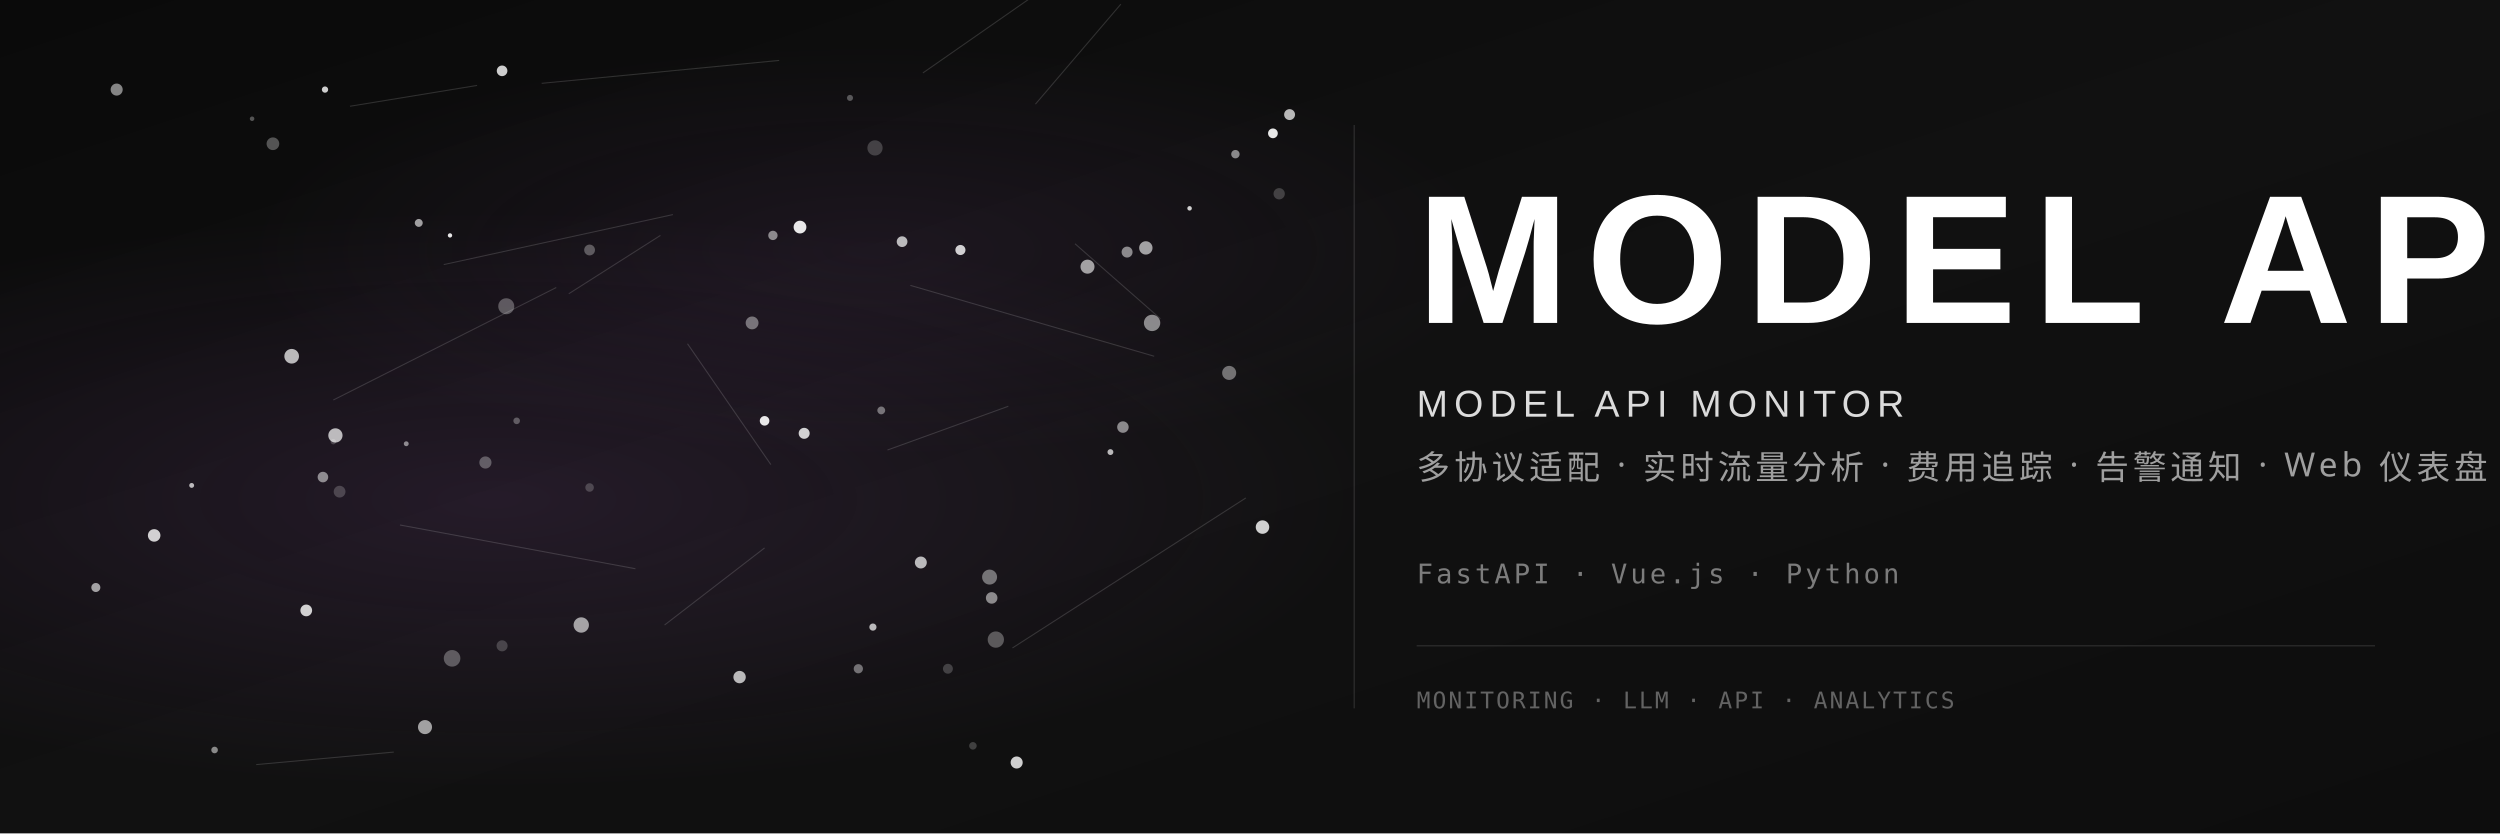
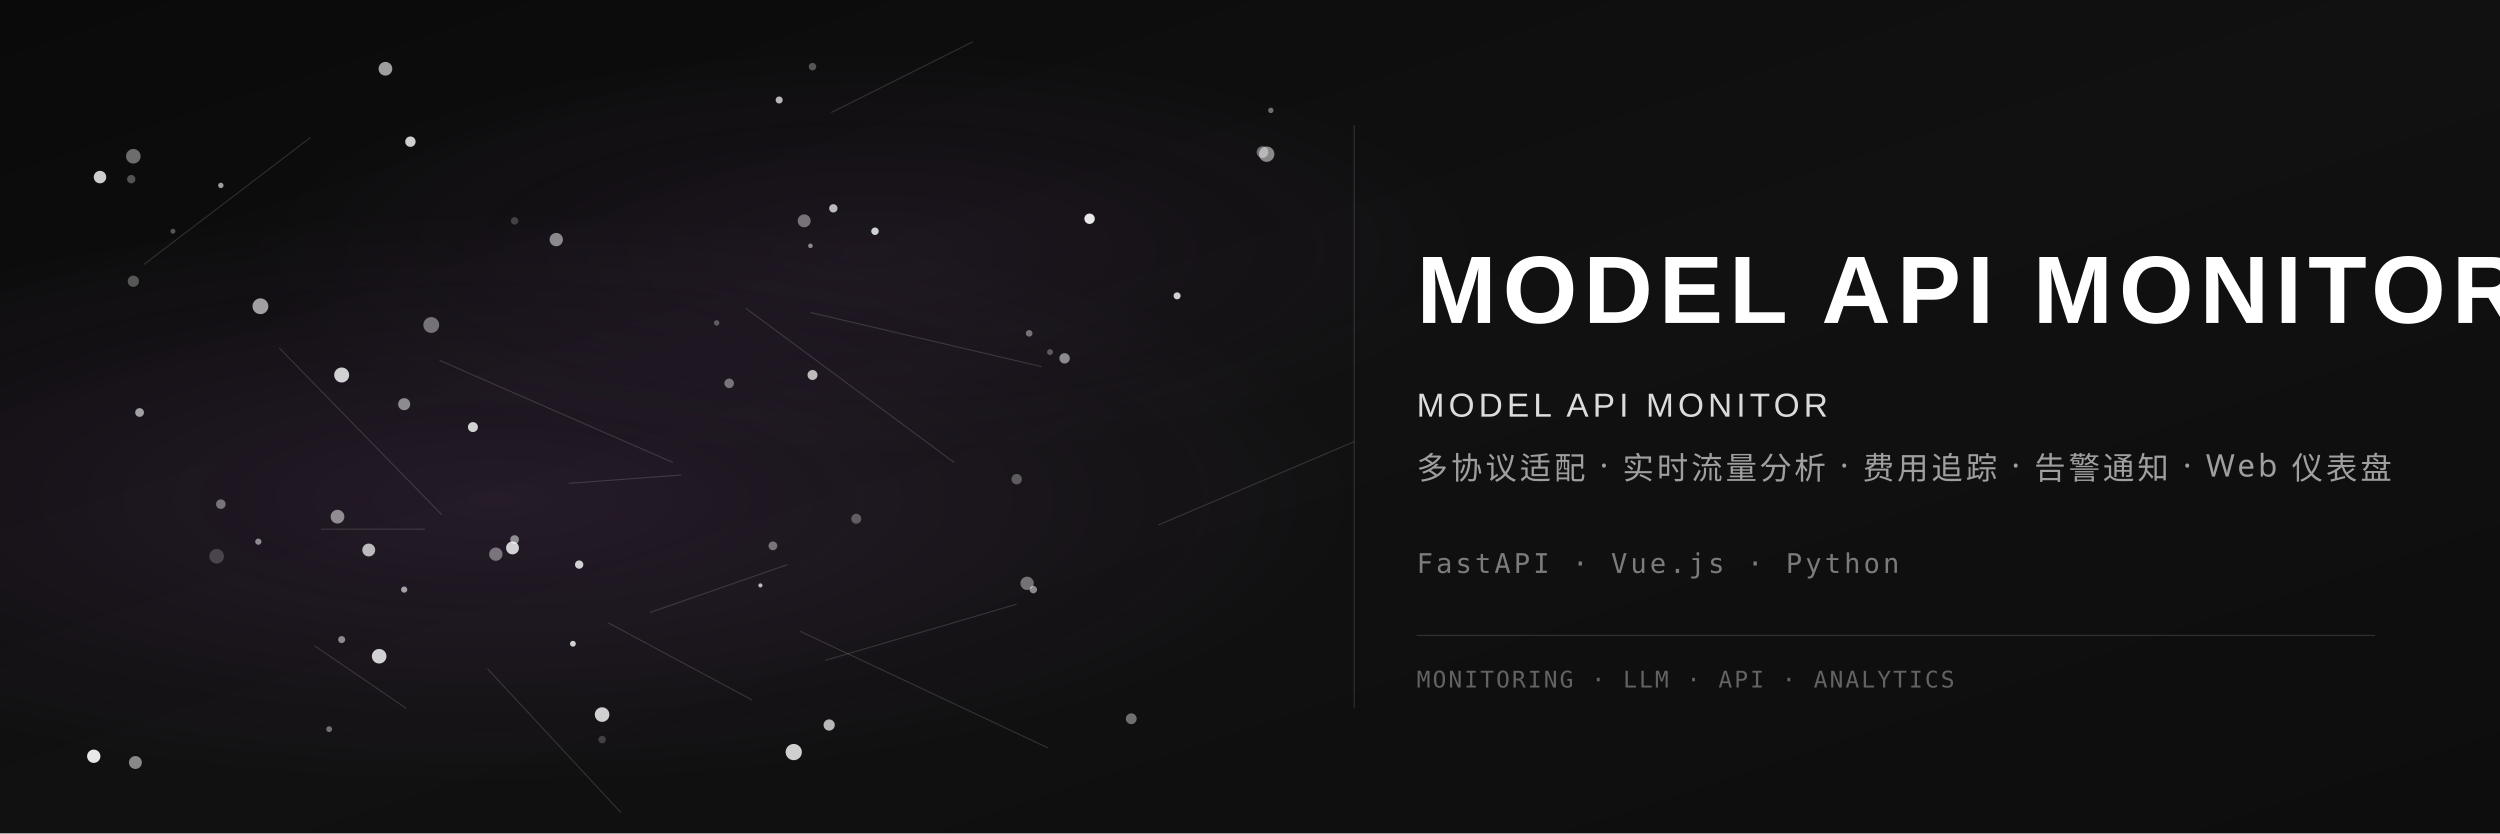
<svg xmlns="http://www.w3.org/2000/svg" viewBox="0 0 1200 400" width="1200" height="400">
  <defs>
    <linearGradient id="bg" x1="0%" y1="0%" x2="100%" y2="100%">
      <stop offset="0%" style="stop-color:#0a0a0a" />
      <stop offset="50%" style="stop-color:#111111" />
      <stop offset="100%" style="stop-color:#0d0d0d" />
    </linearGradient>
    <radialGradient id="glow1" cx="20%" cy="60%" r="35%">
      <stop offset="0%" style="stop-color:#9B59B6;stop-opacity:0.15" />
      <stop offset="100%" style="stop-color:#9B59B6;stop-opacity:0" />
    </radialGradient>
    <radialGradient id="glow2" cx="35%" cy="30%" r="25%">
      <stop offset="0%" style="stop-color:#9B59B6;stop-opacity:0.1" />
      <stop offset="100%" style="stop-color:#9B59B6;stop-opacity:0" />
    </radialGradient>
  </defs>
  <rect width="1200" height="400" fill="url(#bg)" />
  <rect width="1200" height="400" fill="url(#glow1)" />
  <rect width="1200" height="400" fill="url(#glow2)" />
-   <circle cx="74" cy="257" r="3.011" fill="white" opacity="0.8" />
-   <circle cx="467" cy="358" r="1.812" fill="white" opacity="0.2" />
-   <circle cx="92" cy="233" r="1.18" fill="white" opacity="0.7" />
-   <circle cx="140" cy="171" r="3.521" fill="white" opacity="0.7" />
-   <circle cx="217" cy="316" r="3.987" fill="white" opacity="0.3" />
-   <circle cx="121" cy="57" r="1.09" fill="white" opacity="0.3" />
-   <circle cx="233" cy="222" r="2.918" fill="white" opacity="0.3" />
-   <circle cx="412" cy="321" r="2.218" fill="white" opacity="0.4" />
-   <circle cx="248" cy="202" r="1.591" fill="white" opacity="0.3" />
-   <circle cx="478" cy="307" r="3.913" fill="white" opacity="0.3" />
-   <circle cx="386" cy="208" r="2.642" fill="white" opacity="0.8" />
-   <circle cx="355" cy="325" r="2.973" fill="white" opacity="0.7" />
-   <circle cx="156" cy="43" r="1.515" fill="white" opacity="0.8" />
-   <circle cx="442" cy="270" r="2.869" fill="white" opacity="0.7" />
-   <circle cx="533" cy="217" r="1.415" fill="white" opacity="0.7" />
-   <circle cx="283" cy="120" r="2.597" fill="white" opacity="0.3" />
-   <circle cx="367" cy="202" r="2.302" fill="white" opacity="0.9" />
-   <circle cx="131" cy="69" r="3.045" fill="white" opacity="0.3" />
-   <circle cx="522" cy="128" r="3.368" fill="white" opacity="0.6" />
-   <circle cx="619" cy="55" r="2.622" fill="white" opacity="0.7" />
-   <circle cx="243" cy="147" r="3.846" fill="white" opacity="0.3" />
-   <circle cx="488" cy="366" r="2.897" fill="white" opacity="0.8" />
-   <circle cx="611" cy="64" r="2.338" fill="white" opacity="0.9" />
-   <circle cx="46" cy="282" r="2.168" fill="white" opacity="0.6" />
-   <circle cx="455" cy="321" r="2.376" fill="white" opacity="0.2" />
-   <circle cx="461" cy="120" r="2.426" fill="white" opacity="0.8" />
-   <circle cx="201" cy="107" r="1.903" fill="white" opacity="0.6" />
-   <circle cx="420" cy="71" r="3.664" fill="white" opacity="0.2" />
-   <circle cx="56" cy="43" r="2.893" fill="white" opacity="0.5" />
-   <circle cx="553" cy="155" r="3.932" fill="white" opacity="0.5" />
-   <circle cx="571" cy="100" r="1.089" fill="white" opacity="0.8" />
-   <circle cx="541" cy="121" r="2.632" fill="white" opacity="0.5" />
-   <circle cx="590" cy="179" r="3.377" fill="white" opacity="0.4" />
-   <circle cx="155" cy="229" r="2.534" fill="white" opacity="0.5" />
-   <circle cx="103" cy="360" r="1.59" fill="white" opacity="0.5" />
-   <circle cx="423" cy="197" r="1.876" fill="white" opacity="0.4" />
-   <circle cx="216" cy="113" r="1.046" fill="white" opacity="0.9" />
-   <circle cx="195" cy="213" r="1.176" fill="white" opacity="0.5" />
-   <circle cx="475" cy="277" r="3.597" fill="white" opacity="0.4" />
-   <circle cx="614" cy="93" r="2.713" fill="white" opacity="0.2" />
-   <circle cx="550" cy="119" r="3.211" fill="white" opacity="0.6" />
-   <circle cx="384" cy="109" r="3.067" fill="white" opacity="0.9" />
-   <circle cx="476" cy="287" r="2.775" fill="white" opacity="0.5" />
-   <circle cx="371" cy="113" r="2.238" fill="white" opacity="0.5" />
-   <circle cx="160" cy="212" r="1.307" fill="white" opacity="0.2" />
-   <circle cx="241" cy="34" r="2.548" fill="white" opacity="0.8" />
-   <circle cx="161" cy="209" r="3.421" fill="white" opacity="0.7" />
-   <circle cx="408" cy="47" r="1.461" fill="white" opacity="0.3" />
-   <circle cx="433" cy="116" r="2.573" fill="white" opacity="0.7" />
-   <circle cx="204" cy="349" r="3.378" fill="white" opacity="0.6" />
-   <circle cx="279" cy="300" r="3.69" fill="white" opacity="0.6" />
-   <circle cx="593" cy="74" r="2.017" fill="white" opacity="0.5" />
-   <circle cx="419" cy="301" r="1.732" fill="white" opacity="0.7" />
-   <circle cx="539" cy="205" r="2.76" fill="white" opacity="0.5" />
-   <circle cx="241" cy="310" r="2.653" fill="white" opacity="0.2" />
-   <circle cx="283" cy="234" r="2.046" fill="white" opacity="0.2" />
-   <circle cx="147" cy="293" r="2.816" fill="white" opacity="0.8" />
-   <circle cx="163" cy="236" r="2.827" fill="white" opacity="0.2" />
-   <circle cx="606" cy="253" r="3.242" fill="white" opacity="0.8" />
-   <circle cx="361" cy="155" r="3.088" fill="white" opacity="0.4" />
-   <line x1="437" y1="137" x2="554" y2="171" stroke="white" stroke-width="0.5" opacity="0.15" />
-   <line x1="330" y1="165" x2="370" y2="223" stroke="white" stroke-width="0.5" opacity="0.15" />
-   <line x1="497" y1="50" x2="538" y2="2" stroke="white" stroke-width="0.5" opacity="0.15" />
-   <line x1="260" y1="40" x2="374" y2="29" stroke="white" stroke-width="0.5" opacity="0.15" />
-   <line x1="123" y1="367" x2="189" y2="361" stroke="white" stroke-width="0.5" opacity="0.15" />
-   <line x1="443" y1="35" x2="499" y2="-4" stroke="white" stroke-width="0.5" opacity="0.15" />
-   <line x1="486" y1="311" x2="598" y2="239" stroke="white" stroke-width="0.5" opacity="0.15" />
-   <line x1="160" y1="192" x2="267" y2="138" stroke="white" stroke-width="0.5" opacity="0.15" />
-   <line x1="426" y1="216" x2="484" y2="195" stroke="white" stroke-width="0.5" opacity="0.15" />
-   <line x1="192" y1="252" x2="305" y2="273" stroke="white" stroke-width="0.5" opacity="0.15" />
-   <line x1="273" y1="141" x2="317" y2="113" stroke="white" stroke-width="0.5" opacity="0.15" />
-   <line x1="213" y1="127" x2="323" y2="103" stroke="white" stroke-width="0.5" opacity="0.15" />
-   <line x1="168" y1="51" x2="229" y2="41" stroke="white" stroke-width="0.5" opacity="0.15" />
-   <line x1="516" y1="117" x2="557" y2="153" stroke="white" stroke-width="0.5" opacity="0.15" />
-   <line x1="319" y1="300" x2="367" y2="263" stroke="white" stroke-width="0.5" opacity="0.15" />
+   <circle cx="197" cy="68" r="2.5" fill="white" opacity="0.8" />
+   <circle cx="511" cy="172" r="2.5" fill="white" opacity="0.5" />
+   <circle cx="194" cy="194" r="2.9" fill="white" opacity="0.5" />
+   <circle cx="494" cy="160" r="1.6" fill="white" opacity="0.4" />
+   <circle cx="504" cy="169" r="1.4" fill="white" opacity="0.3" />
+   <circle cx="400" cy="100" r="2.0" fill="white" opacity="0.7" />
+   <circle cx="194" cy="283" r="1.5" fill="white" opacity="0.6" />
+   <circle cx="344" cy="155" r="1.3" fill="white" opacity="0.3" />
+   <circle cx="278" cy="271" r="2.0" fill="white" opacity="0.8" />
+   <circle cx="247" cy="106" r="1.8" fill="white" opacity="0.2" />
+   <circle cx="488" cy="230" r="2.5" fill="white" opacity="0.3" />
+   <circle cx="106" cy="242" r="2.3" fill="white" opacity="0.4" />
+   <circle cx="182" cy="315" r="3.5" fill="white" opacity="0.8" />
+   <circle cx="275" cy="309" r="1.4" fill="white" opacity="0.8" />
+   <circle cx="606" cy="73" r="2.8" fill="white" opacity="0.4" />
+   <circle cx="420" cy="111" r="1.8" fill="white" opacity="0.8" />
+   <circle cx="411" cy="249" r="2.4" fill="white" opacity="0.3" />
+   <circle cx="247" cy="259" r="2.1" fill="white" opacity="0.5" />
+   <circle cx="238" cy="266" r="3.2" fill="white" opacity="0.4" />
+   <circle cx="67" cy="198" r="2.1" fill="white" opacity="0.6" />
+   <circle cx="106" cy="89" r="1.3" fill="white" opacity="0.6" />
+   <circle cx="64" cy="75" r="3.5" fill="white" opacity="0.4" />
+   <circle cx="164" cy="307" r="1.7" fill="white" opacity="0.5" />
+   <circle cx="350" cy="184" r="2.3" fill="white" opacity="0.4" />
+   <circle cx="158" cy="350" r="1.4" fill="white" opacity="0.4" />
+   <circle cx="65" cy="366" r="3.1" fill="white" opacity="0.5" />
+   <circle cx="398" cy="348" r="2.7" fill="white" opacity="0.7" />
+   <circle cx="289" cy="343" r="3.5" fill="white" opacity="0.8" />
+   <circle cx="164" cy="180" r="3.6" fill="white" opacity="0.8" />
+   <circle cx="371" cy="262" r="2.1" fill="white" opacity="0.4" />
+   <circle cx="63" cy="86" r="2.0" fill="white" opacity="0.3" />
+   <circle cx="289" cy="355" r="1.8" fill="white" opacity="0.2" />
+   <circle cx="496" cy="283" r="1.8" fill="white" opacity="0.5" />
+   <circle cx="185" cy="33" r="3.3" fill="white" opacity="0.6" />
+   <circle cx="45" cy="363" r="3.2" fill="white" opacity="0.9" />
+   <circle cx="48" cy="85" r="3.0" fill="white" opacity="0.8" />
+   <circle cx="124" cy="260" r="1.5" fill="white" opacity="0.5" />
+   <circle cx="207" cy="156" r="3.8" fill="white" opacity="0.4" />
+   <circle cx="64" cy="135" r="2.7" fill="white" opacity="0.3" />
+   <circle cx="610" cy="53" r="1.3" fill="white" opacity="0.4" />
+   <circle cx="365" cy="281" r="1.0" fill="white" opacity="0.7" />
+   <circle cx="608" cy="74" r="3.7" fill="white" opacity="0.5" />
+   <circle cx="83" cy="111" r="1.2" fill="white" opacity="0.3" />
+   <circle cx="381" cy="361" r="3.9" fill="white" opacity="0.8" />
+   <circle cx="246" cy="263" r="3.1" fill="white" opacity="0.8" />
+   <circle cx="162" cy="248" r="3.3" fill="white" opacity="0.5" />
+   <circle cx="389" cy="118" r="1.1" fill="white" opacity="0.5" />
+   <circle cx="386" cy="106" r="3.1" fill="white" opacity="0.4" />
+   <circle cx="390" cy="180" r="2.4" fill="white" opacity="0.7" />
+   <circle cx="267" cy="115" r="3.2" fill="white" opacity="0.5" />
+   <circle cx="565" cy="142" r="1.7" fill="white" opacity="0.8" />
+   <circle cx="543" cy="345" r="2.6" fill="white" opacity="0.4" />
+   <circle cx="227" cy="205" r="2.4" fill="white" opacity="0.8" />
+   <circle cx="374" cy="48" r="1.7" fill="white" opacity="0.7" />
+   <circle cx="523" cy="105" r="2.5" fill="white" opacity="0.9" />
+   <circle cx="125" cy="147" r="3.8" fill="white" opacity="0.6" />
+   <circle cx="177" cy="264" r="3.1" fill="white" opacity="0.7" />
+   <circle cx="104" cy="267" r="3.5" fill="white" opacity="0.2" />
+   <circle cx="390" cy="32" r="1.8" fill="white" opacity="0.3" />
+   <circle cx="493" cy="280" r="3.2" fill="white" opacity="0.4" />
+   <line x1="556" y1="252" x2="650" y2="212" stroke="white" stroke-width="0.5" opacity="0.15" />
+   <line x1="358" y1="148" x2="458" y2="222" stroke="white" stroke-width="0.5" opacity="0.15" />
+   <line x1="69" y1="127" x2="149" y2="66" stroke="white" stroke-width="0.5" opacity="0.15" />
+   <line x1="134" y1="167" x2="212" y2="247" stroke="white" stroke-width="0.5" opacity="0.15" />
+   <line x1="399" y1="54" x2="467" y2="20" stroke="white" stroke-width="0.5" opacity="0.15" />
+   <line x1="384" y1="303" x2="503" y2="359" stroke="white" stroke-width="0.5" opacity="0.15" />
+   <line x1="292" y1="299" x2="361" y2="336" stroke="white" stroke-width="0.5" opacity="0.15" />
+   <line x1="396" y1="317" x2="488" y2="290" stroke="white" stroke-width="0.5" opacity="0.15" />
+   <line x1="211" y1="173" x2="323" y2="222" stroke="white" stroke-width="0.5" opacity="0.15" />
+   <line x1="389" y1="150" x2="500" y2="176" stroke="white" stroke-width="0.5" opacity="0.15" />
+   <line x1="312" y1="294" x2="378" y2="271" stroke="white" stroke-width="0.5" opacity="0.15" />
+   <line x1="234" y1="321" x2="298" y2="390" stroke="white" stroke-width="0.5" opacity="0.15" />
+   <line x1="154" y1="254" x2="204" y2="254" stroke="white" stroke-width="0.5" opacity="0.15" />
+   <line x1="151" y1="310" x2="195" y2="340" stroke="white" stroke-width="0.5" opacity="0.15" />
+   <line x1="273" y1="232" x2="327" y2="228" stroke="white" stroke-width="0.5" opacity="0.15" />
  <line x1="650" y1="60" x2="650" y2="340" stroke="white" stroke-width="0.5" opacity="0.15" />
-   <text x="680" y="155" font-family="'SF Pro Display','Helvetica Neue',Arial,sans-serif" font-size="88" font-weight="800" fill="white" letter-spacing="8">MODEL API MONITOR</text>
-   <text x="680" y="200" font-family="'SF Pro Display','Helvetica Neue',Arial,sans-serif" font-size="18" font-weight="400" fill="white" opacity="0.85" letter-spacing="3">MODEL API MONITOR</text>
-   <text x="680" y="230" font-family="'Noto Sans SC','PingFang SC','Microsoft YaHei',sans-serif" font-size="16" font-weight="300" fill="white" opacity="0.6" letter-spacing="2">多协议适配 · 实时流量分析 · 费用追踪 · 告警通知 · Web 仪表盘</text>
-   <text x="680" y="280" font-family="'SF Mono','Fira Code','Consolas',monospace" font-size="13" fill="white" opacity="0.45" letter-spacing="1.5">FastAPI · Vue.js · Python</text>
-   <line x1="680" y1="310" x2="1140" y2="310" stroke="white" stroke-width="0.5" opacity="0.15" />
-   <text x="680" y="340" font-family="'SF Mono','Fira Code','Consolas',monospace" font-size="11" fill="white" opacity="0.35" letter-spacing="1">MONITORING · LLM · API · ANALYTICS</text>
+   <text x="680" y="155" font-family="'SF Pro Display','Helvetica Neue',Arial,sans-serif" font-size="46" font-weight="800" fill="white" letter-spacing="3">MODEL API MONITOR</text>
+   <text x="680" y="200" font-family="'SF Pro Display','Helvetica Neue',Arial,sans-serif" font-size="16" font-weight="400" fill="white" opacity="0.85" letter-spacing="2">MODEL API MONITOR</text>
+   <text x="680" y="230" font-family="'Noto Sans SC','PingFang SC','Microsoft YaHei',sans-serif" font-size="15" font-weight="300" fill="white" opacity="0.6" letter-spacing="1.5">多协议适配 · 实时流量分析 · 费用追踪 · 告警通知 · Web 仪表盘</text>
+   <text x="680" y="275" font-family="'SF Mono','Fira Code','Consolas',monospace" font-size="13" fill="white" opacity="0.45" letter-spacing="1.5">FastAPI · Vue.js · Python</text>
+   <line x1="680" y1="305" x2="1140" y2="305" stroke="white" stroke-width="0.5" opacity="0.15" />
+   <text x="680" y="330" font-family="'SF Mono','Fira Code','Consolas',monospace" font-size="11" fill="white" opacity="0.35" letter-spacing="1">MONITORING · LLM · API · ANALYTICS</text>
</svg>
